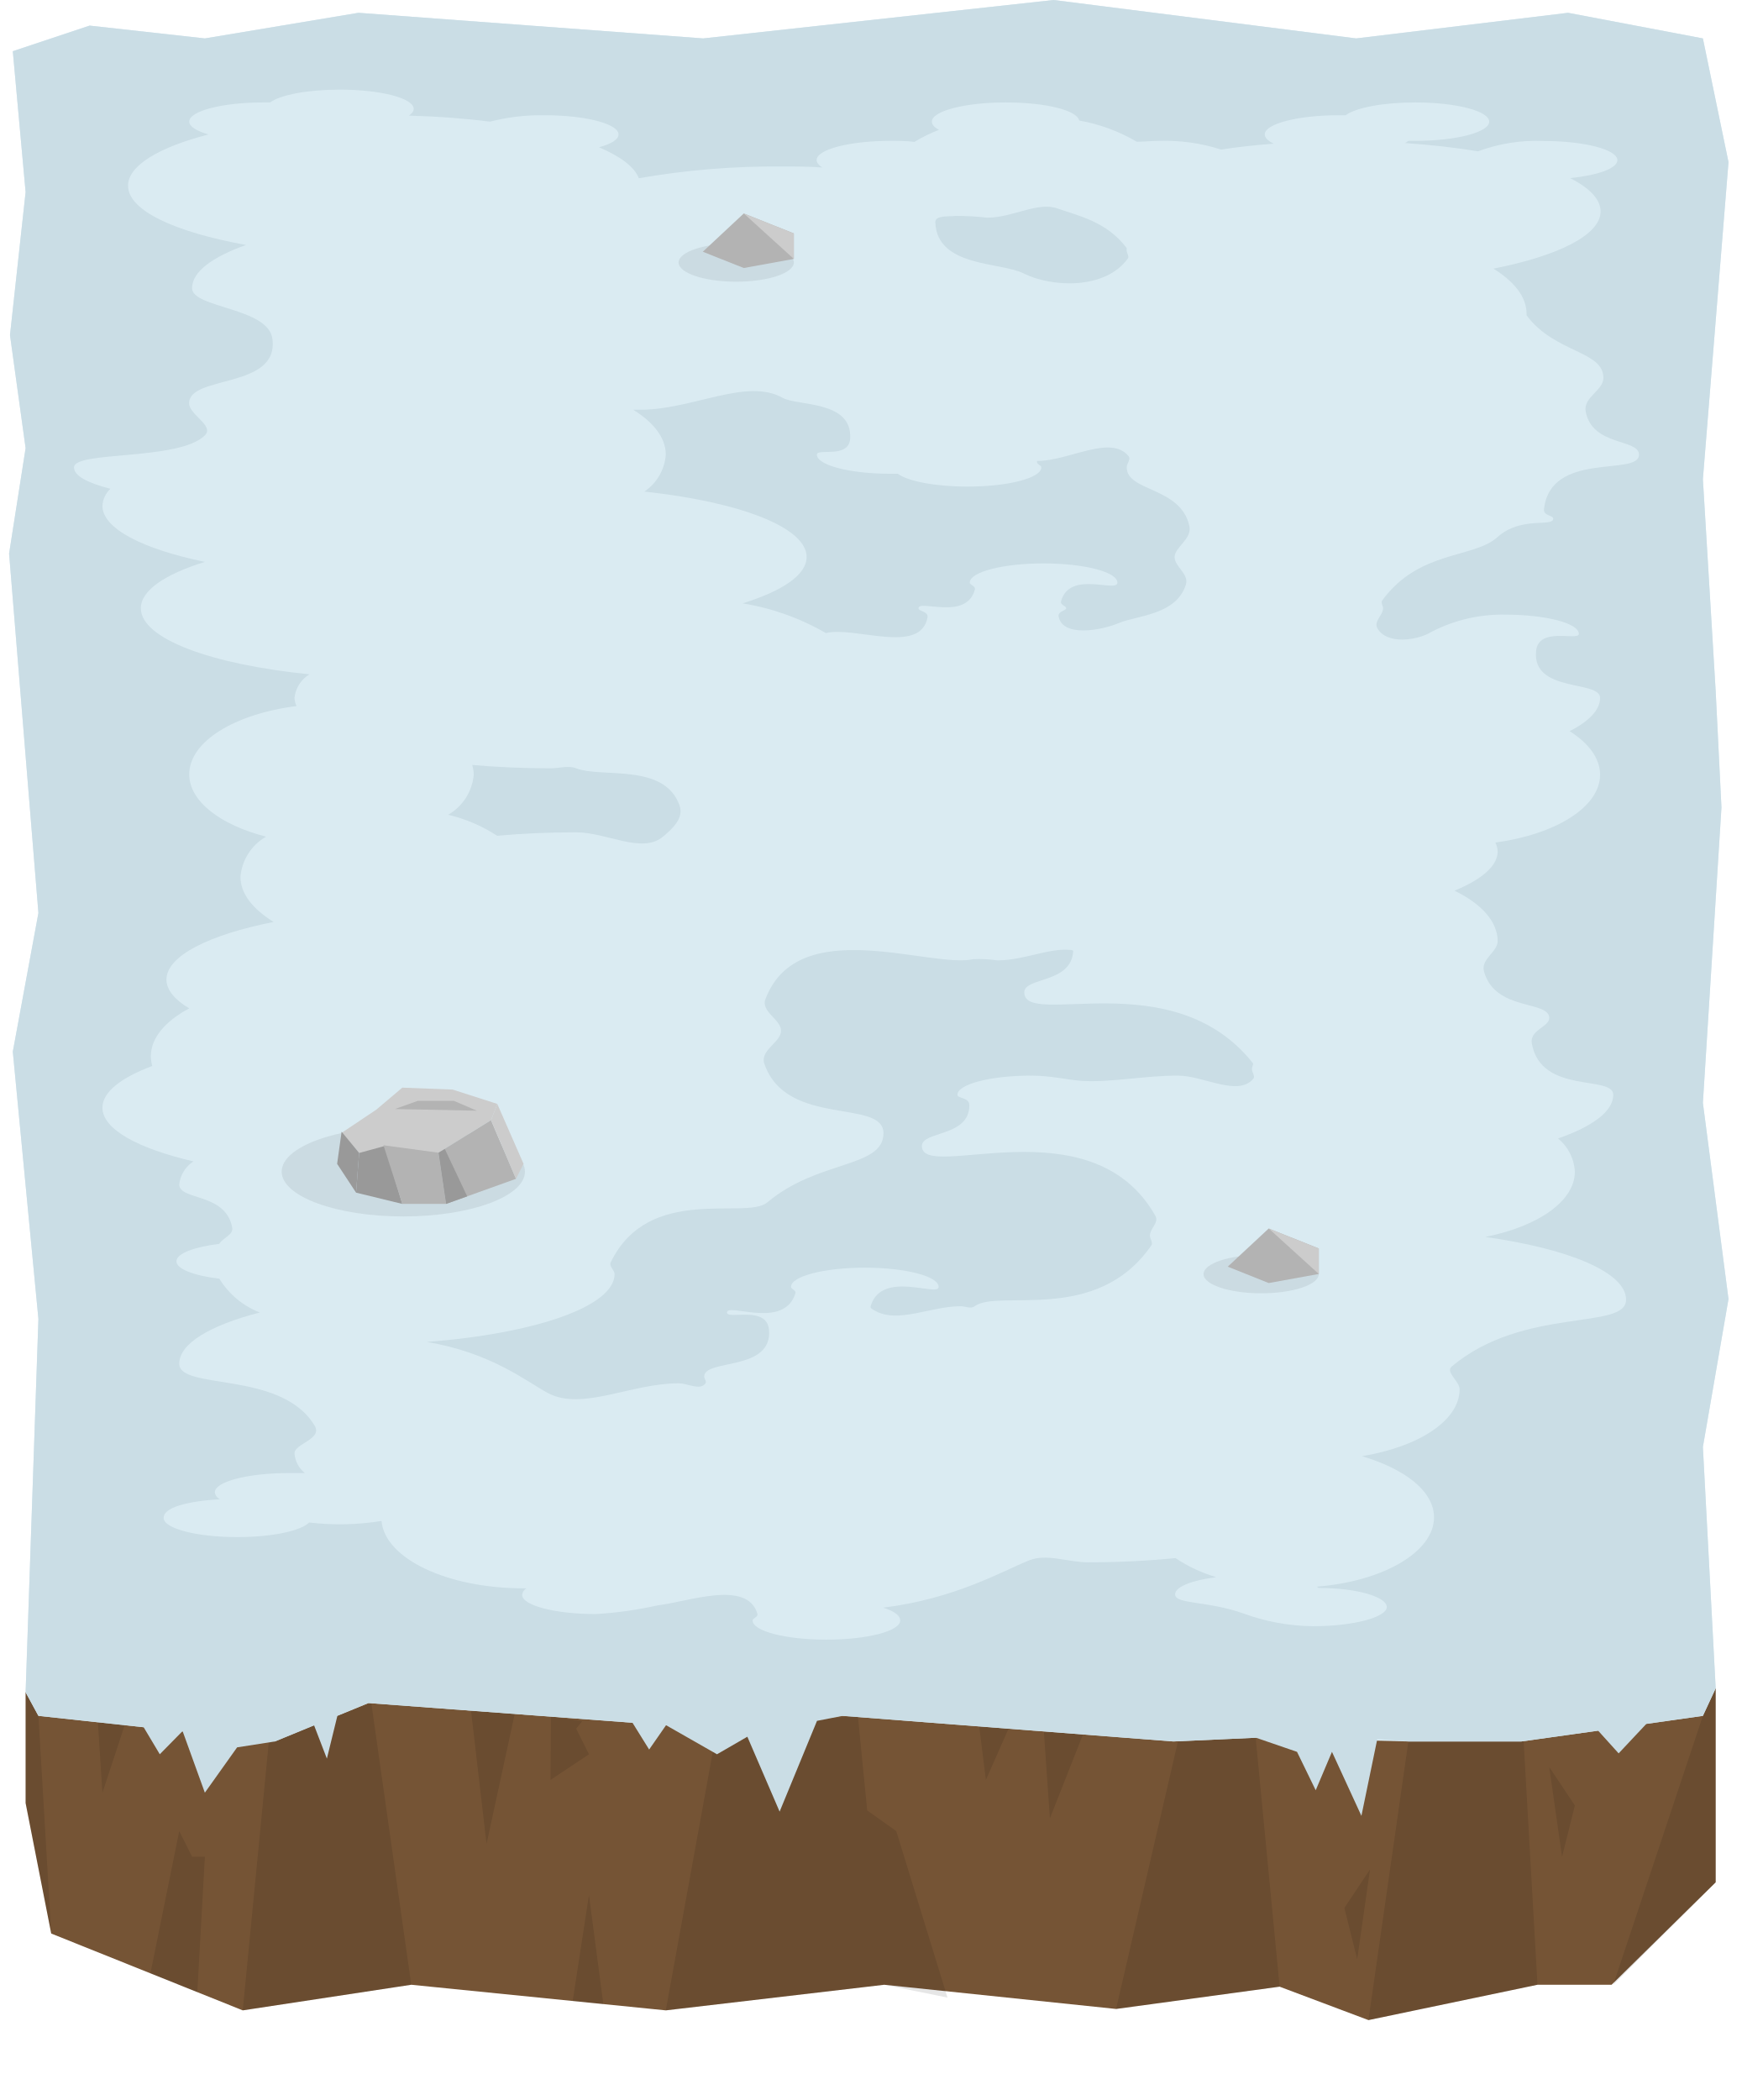
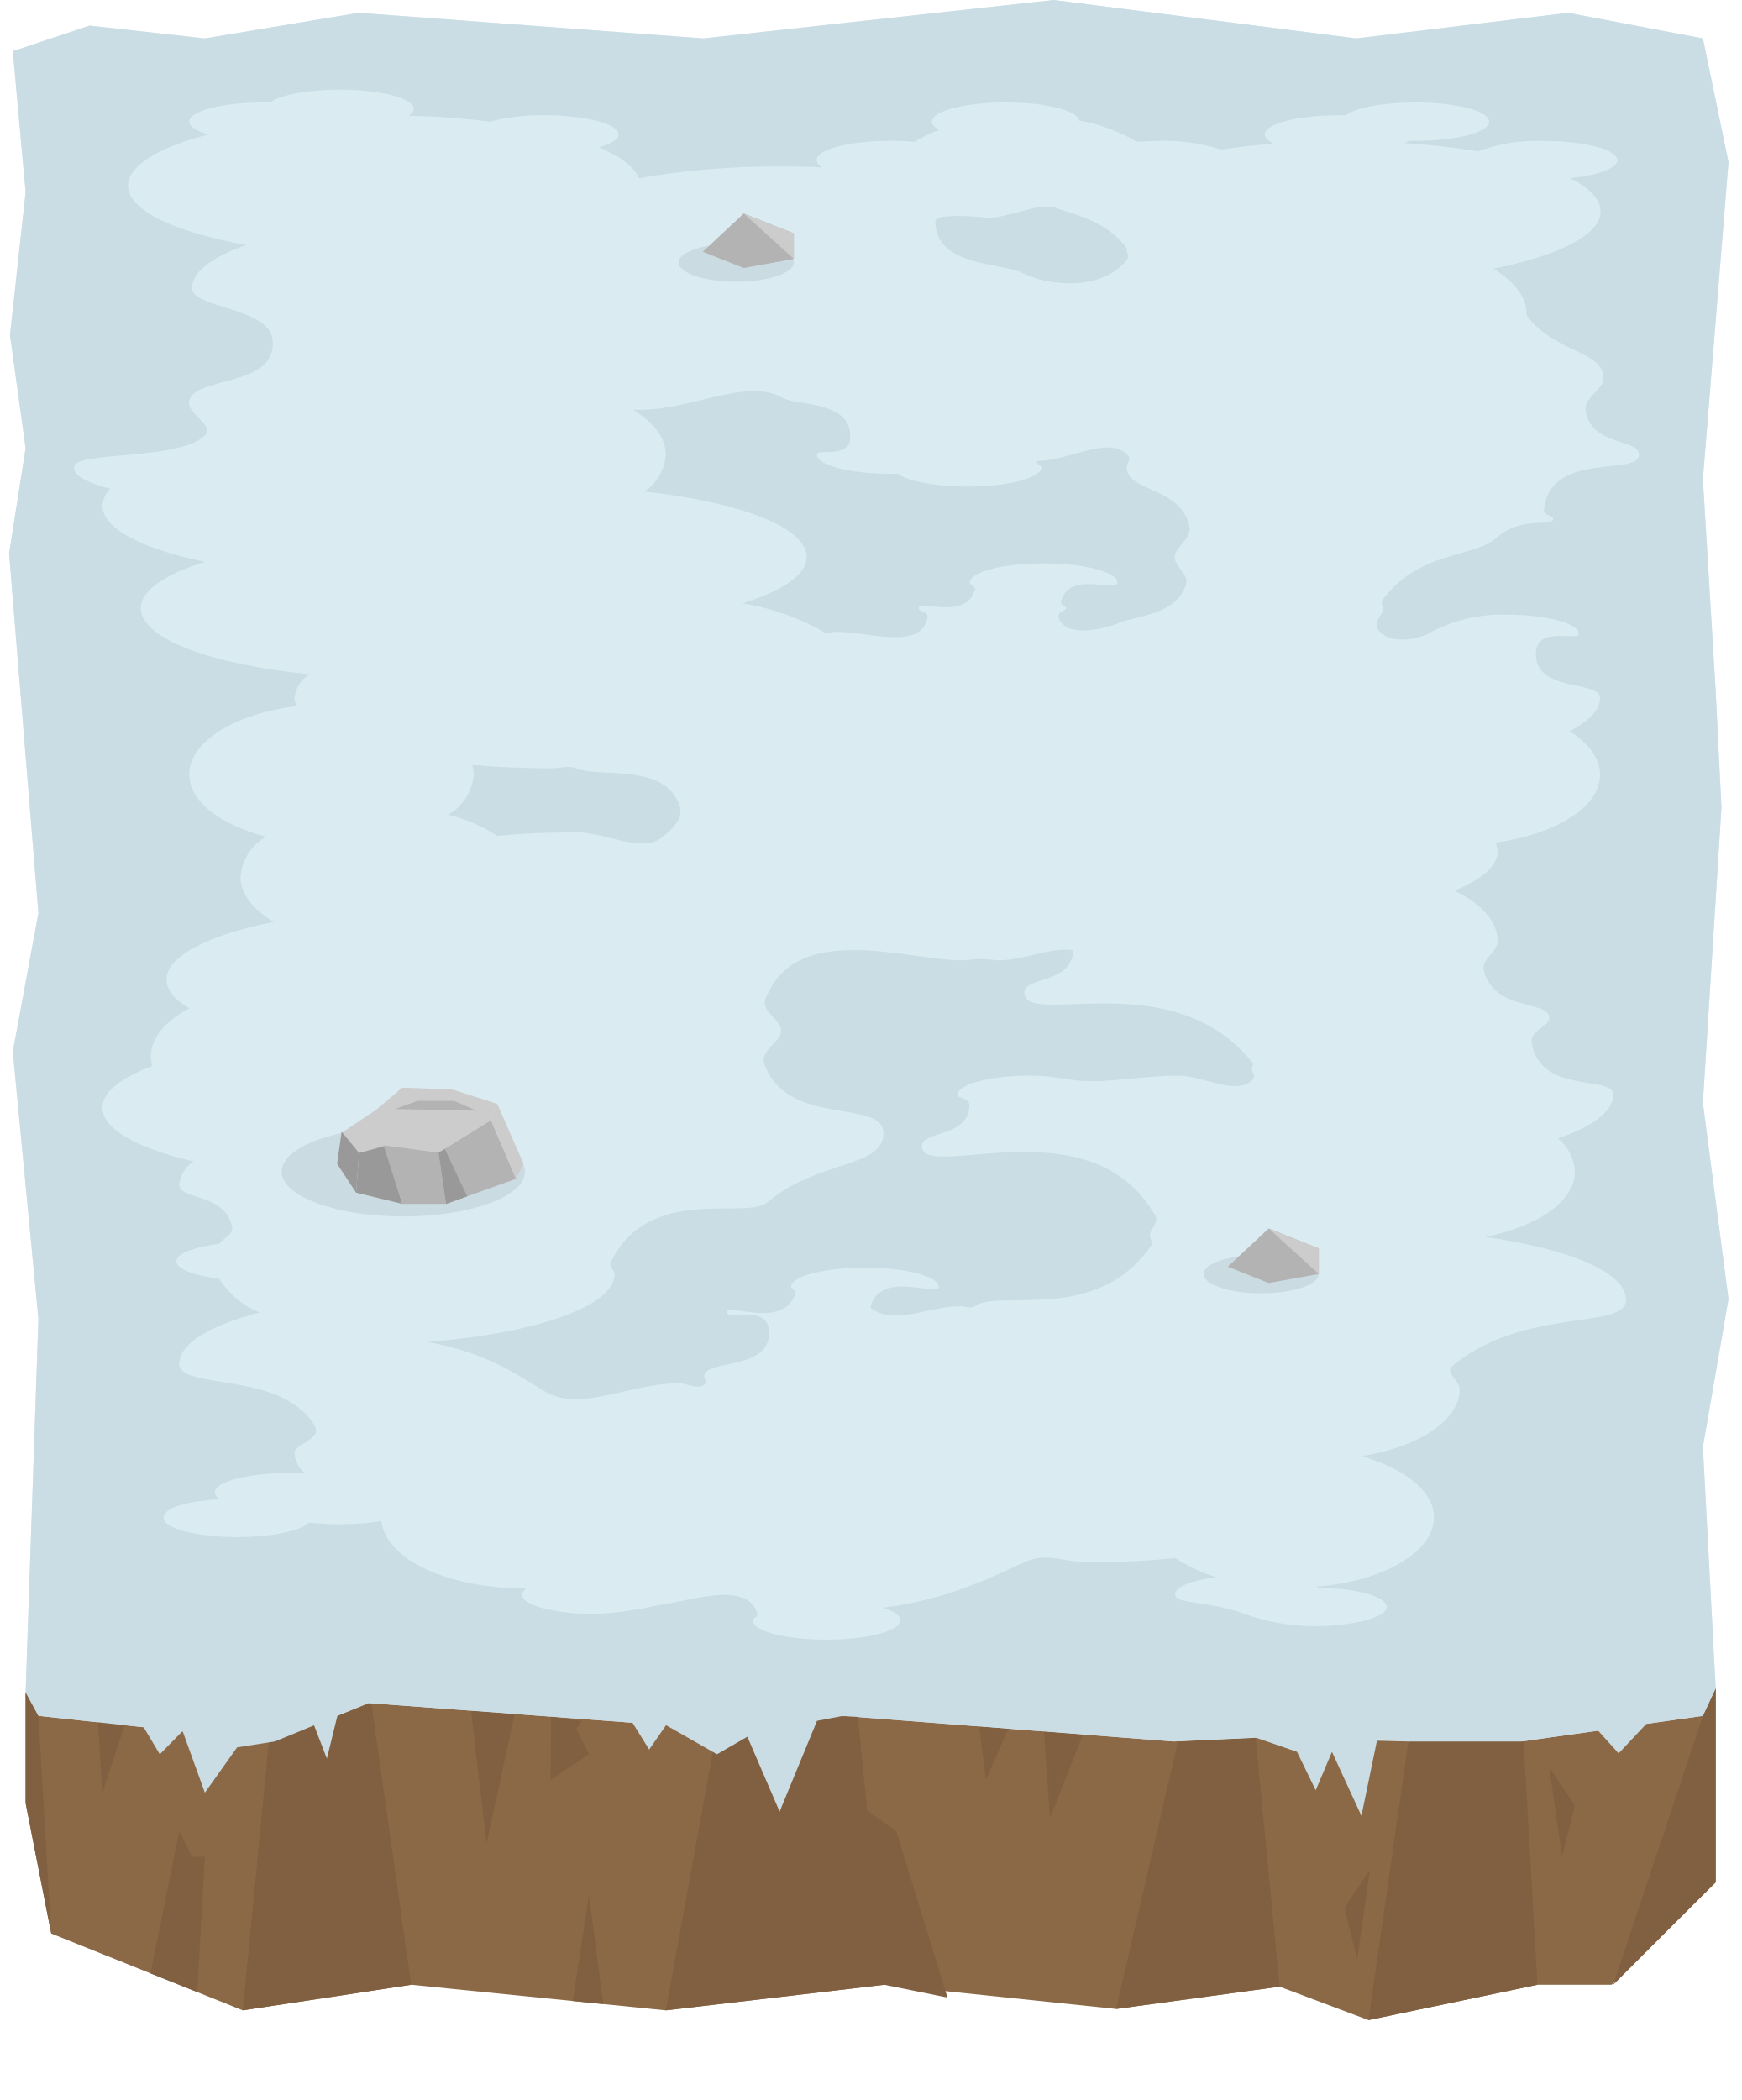
<svg xmlns="http://www.w3.org/2000/svg" viewBox="0 0 136 164">
-   <path d="m134 147-8.13 8h-5.79l-13.2 2.76-6.94-2.61-12.77 1.74-18.11-1.89-17.06 2-19.88-2-13.16 2-14.96-6-2-10.19v-8.65l132-.31v3.15z" fill="#755435" />
+   <path d="m134 147-8.13 8h-5.79l-13.2 2.76-6.94-2.61-12.77 1.74-18.11-1.89-17.06 2-19.88-2-13.16 2-14.96-6-2-10.19v-8.65l132-.31v3.15z" fill="#8c6946" />
  <path d="m133 134-14.18 2h-8.82l-11.93-.29-6.44.29-25.85-2-10.17 1-26.85-2-7.29 3-18.47-2-1-1.84 1-29.15-2-20.88 2-10.83-2.29-28.07 1.29-8.23-1.22-8.83 1.22-11.17-1-11 6-2 9 1 11.99-2 26.93 2 27.37-3 23.63 3 16.55-2 10.53 2 2 9.66-2 24.76 1 16.58.45 9.06-1.45 23.07 2 15.31-2 11.56 1 18.85z" fill="#daebf2" />
-   <g opacity=".1">
+   <g fill="#806040">
    <path d="m3 134-1-1.84v8.65l2 10.19z" />
    <path d="m29 133-8 3-2.04 21 13.16-2z" />
    <path d="m67 134-11 1-4 22 17.06-2 4.94 1-4-13-2.27-1.61z" />
    <path d="m98.07 135.71-6.07.29-4.83 20.89 12.77-1.74z" />
    <path d="m119 136h-9l-3.12 21.76 13.2-2.76z" />
    <path d="m134 131.85-1 2.15-7 21 8-8z" />
-   </g>
-   <g opacity=".1">
    <path d="m36.79 133.6 1.21 10.4 2.2-10.15z" />
    <path d="m44.73 156.27 1.27-8.27 1.12 8.51z" />
    <path d="m76.48 134.83.52 4.17 1.77-4z" />
    <path d="m81.53 135.22.47 6.78 2.58-6.54z" />
    <path d="m121 138 1 7 1-4z" />
    <path d="m106 153 1-7-2 3z" />
    <path d="m7.64 134.42.36 5.58 1.76-5.34z" />
    <path d="m11.75 154.11 2.25-11.11 1 2h1l-.59 10.57z" />
    <path d="m43.03 134.06-.03 4.94 3-2-1-2 .47-.58z" />
  </g>
-   <g fill="#cadde5">
-     <path d="m52 35.5a3.82 3.82 0 0 1 -1.67 2.89c7.42.8 12.67 2.79 12.67 5.11 0 1.39-1.88 2.65-5 3.62a19 19 0 0 1 6.5 2.32c2.24-.56 7.39 1.73 7.94-1.22.09-.49-.7-.46-.7-.72 0-.71 3.74 1 4.4-1.46.07-.29-.4-.35-.4-.54 0-.83 2.58-1.5 5.76-1.5s5.77.67 5.77 1.5-3.74-1-4.4 1.46c-.08.29.4.35.4.54s-.68.24-.59.66c.34 1.63 3.35 1.07 4.72.49s4.48-.61 5.22-3c.26-.83-.88-1.39-.88-2.15s1.39-1.42 1.15-2.43c-.68-3.07-4.89-2.66-4.89-4.57 0-.3.34-.64.15-.87-1.41-1.73-4.63.37-7.15.37-.09.25.33.32.33.5 0 .83-2.58 1.5-5.77 1.5-2.52 0-4.65-.42-5.44-1h-.56c-3.18 0-5.76-.67-5.76-1.5 0-.52 2.51.34 2.6-1.25.18-3-4.13-2.53-5.27-3.18-2.83-1.59-7.02.93-11.13.93h-.55c1.55.94 2.55 2.17 2.55 3.5z" />
-     <path d="m45 65c2.39 0 5.17 1.72 6.79.33.67-.56 1.64-1.41 1.29-2.41-1.17-3.37-6.08-2.14-8.08-2.92-.6-.24-1.3 0-2 0-2.14 0-4.19-.09-6.12-.26a2.8 2.8 0 0 1 .12.76 4 4 0 0 1 -2 3.13 12.08 12.08 0 0 1 3.83 1.64c1.97-.18 4.03-.27 6.17-.27z" />
-     <path d="m88 19.38c-1.55-2.09-3.86-2.55-5.41-3.1s-3.49.72-5.49.72a21 21 0 0 0 -2.46-.14c-.53.07-1.61-.07-1.59.5.13 3.53 5.12 3.08 6.91 4 2.12 1.06 6.32 1.31 8.12-1.16.14-.18-.09-.44-.09-.67.01-.07.01-.12.01-.15z" />
-     <path d="m97.83 83c-6.26-7.87-17.83-2.66-17.83-5.5 0-1.21 3.67-.67 3.82-3.22 0-.06-.09-.08-.15-.09-1.75-.19-3.67.81-5.78.81a9.84 9.84 0 0 0 -1.89-.09c-3.37.73-13.62-3.6-16.2 3.07-.44 1.02 1.2 1.61 1.2 2.52s-1.67 1.5-1.3 2.58c1.73 5 9.3 2.69 9.3 5.42s-5.12 2.06-9.07 5.4c-1.67 1.41-9.25-1.47-12.23 4.68-.16.31.3.6.3.92 0 2.53-6.22 4.65-14.67 5.3 5.07.84 7.81 3.11 9.48 4 2.68 1.4 6.46-.77 10.19-.77.71 0 1.69.59 2.1 0 .11-.15-.1-.35-.1-.53 0-1.4 5.35-.38 5.06-3.65-.17-1.94-3.28-.75-3.28-1.35 0-.79 4.45 1.36 5.34-1.49.08-.26-.34-.33-.34-.51 0-.83 2.58-1.5 5.76-1.5s5.77.67 5.77 1.5-4.45-1.36-5.31 1.5c-.06.18.19.27.3.34 1.83 1.06 4.36-.33 6.73-.33.37 0 .79.23 1.09 0 1.9-1.38 9.52 1.46 13.81-4.76.14-.21-.12-.5-.12-.76 0-.53.71-1 .44-1.52-5.01-8.91-18.25-2.6-18.25-5.47 0-1.19 3.7-.69 3.71-3.18 0-.64-.93-.52-.93-.82 0-.83 2.58-1.5 5.76-1.5 1.53 0 2.88.34 3.94.41 2.33.14 4.86-.41 7.52-.41 2 0 4.7 1.68 5.89.24.16-.19-.11-.49-.11-.74s.16-.39.05-.5z" />
-     <path d="m133 86.13 1.45-23.07-.45-9.06-1-16.58 2-24.76-2-9.66-10.53-2-16.55 2-23.63-3-27.37 3-26.92-2-12 2-9-1-6 2 1 11-1.22 11.17 1.22 8.83-1.29 8.23 2.29 28.07-2 10.83 2 20.87-1 29.16 1 1.84 8.22.89 1.26 2.11 1.78-1.81 1.74 4.81 2.52-3.54 2.95-.46 3.06-1.26 1 2.6.82-3.34 2.43-1 20.62 1.54 1.3 2.09 1.32-1.9 3.98 2.27 2.37-1.37 2.52 5.85 2.92-7.09 2-.39 25.85 2 6.44-.29 3.2 1.1 1.46 3 1.27-3 2.3 5 1.24-6 2.43.19h8.82l6-.84 1.6 1.77 2.16-2.3 4.42-.63 1-2.15-1-18.85 2-11.55zm-12.41-46.36c-.06.51.72.47.72.73 0 .7-2.5-.23-4.36 1.45s-6.13 1-9 4.95c-.12.17.07.4.07.6 0 .54-.73 1-.45 1.55.71 1.3 3.09 1 4.26.28a12 12 0 0 1 5.71-1.33c3.19 0 5.77.67 5.77 1.5 0 .6-3.16-.62-3.34 1.36-.3 3.26 5 2.24 5 3.64 0 .94-.86 1.83-2.38 2.6 1.49.94 2.38 2.12 2.38 3.4 0 2.53-3.47 4.66-8.18 5.3a1.62 1.62 0 0 1 .18.7c0 1.13-1.25 2.18-3.37 3.06 2.07 1 3.37 2.39 3.37 3.94 0 .84-1.32 1.39-1.07 2.35.85 3.15 5.1 2.25 5.1 3.65 0 .7-1.56.94-1.36 2 .73 4 6.36 2.43 6.36 4 0 1.29-1.62 2.47-4.31 3.41a3.58 3.58 0 0 1 1.31 2.59c0 2.31-2.88 4.28-7 5.1 6.5.91 11 2.76 11 4.9 0 2.42-8 .5-13.61 5.21-.53.44.61 1.16.61 1.79 0 2.43-3.2 4.5-7.63 5.22 3.36 1 5.63 2.73 5.63 4.78 0 2.71-4 5-9.15 5.41l.13.1c3 0 5.33.7 5.33 1.49s-2.58 1.5-5.77 1.5a16.35 16.35 0 0 1 -5.44-1c-2.81-1-5.32-.7-5.32-1.49 0-.59 1.31-1.1 3.21-1.34a11.74 11.74 0 0 1 -3.18-1.49c-2.13.21-4.41.33-6.81.33-1.6 0-3.24-.71-4.63-.15-2.09.84-5.78 3-11.39 3.69.83.26 1.33.6 1.33 1 0 .83-2.58 1.5-5.77 1.5s-5.76-.67-5.76-1.5c0-.19.45-.25.37-.53-.8-2.68-5.42-.92-7.78-.65a30.15 30.15 0 0 1 -4.83.68c-3.18 0-5.76-.67-5.76-1.5a.67.67 0 0 1 .34-.51h-.23c-6 0-10.84-2.34-11.09-5.26a20.6 20.6 0 0 1 -5.66.12c-.63.65-2.89 1.14-5.6 1.14-3.18 0-5.76-.67-5.76-1.5s1.87-1.3 4.4-1.46a.69.69 0 0 1 -.4-.54c0-.83 2.58-1.5 5.76-1.5h1.27a2.18 2.18 0 0 1 -.81-1.54c0-.76 2.2-1.1 1.58-2.15-2.58-4.35-10.58-2.75-10.58-4.85 0-1.58 2.42-3 6.29-4a6.47 6.47 0 0 1 -3.16-2.64c-2-.24-3.35-.76-3.35-1.36s1.37-1.12 3.35-1.36c.24-.46 1.14-.7 1-1.29-.5-2.71-4.13-2.09-4.13-3.35a2.44 2.44 0 0 1 1.11-1.8c-4.34-1.01-7.11-2.51-7.11-4.2 0-1.22 1.46-2.34 3.89-3.25a3.24 3.24 0 0 1 -.11-.75c0-1.45 1.14-2.76 3-3.75-1.14-.68-1.78-1.45-1.78-2.25 0-1.84 3.31-3.5 8.37-4.5-1.61-1-2.59-2.19-2.59-3.53a4 4 0 0 1 2-3.13c-3.55-.91-6-2.75-6-4.87 0-2.57 3.57-4.72 8.38-5.33a1.78 1.78 0 0 1 -.16-.64 2.46 2.46 0 0 1 1.17-1.84c-7.68-.77-13.17-2.78-13.17-5.16 0-1.39 1.88-2.65 5-3.62-4.83-1-8-2.59-8-4.38a2 2 0 0 1 .62-1.33c-1.76-.45-2.84-1-2.84-1.67 0-1.31 8.22-.5 10.22-2.5.77-.76-1.23-1.6-1.23-2.51 0-2.22 7-1.09 6.51-5-.28-2.49-6.28-2.41-6.28-3.99 0-1.27 1.59-2.44 4.22-3.37-5.54-1-9.22-2.68-9.22-4.63 0-1.57 2.42-3 6.28-4-.93-.27-1.5-.62-1.5-1 0-.83 2.58-1.5 5.76-1.5h.56c.79-.59 2.92-1 5.44-1 3.19 0 5.77.67 5.77 1.5 0 .19-.13.36-.37.53 2.24.06 4.36.22 6.33.47a16 16 0 0 1 4.27-.5c3.19 0 5.77.67 5.77 1.5 0 .39-.58.75-1.53 1 1.67.71 2.78 1.53 3.11 2.42a62.16 62.16 0 0 1 11.11-.92c1.1 0 2.17 0 3.22.08-.28-.18-.44-.38-.44-.58 0-.83 2.58-1.5 5.76-1.5.66 0 1.29 0 1.88.08a11.83 11.83 0 0 1 1.92-.94c-.36-.19-.56-.41-.56-.64 0-.83 2.58-1.5 5.76-1.5s5.57.62 5.75 1.41a13.64 13.64 0 0 1 4.5 1.66c.55 0 1.14-.07 1.75-.07a14.35 14.35 0 0 1 4.83.68c1.29-.2 2.67-.35 4.11-.46-.45-.22-.7-.46-.7-.72 0-.83 2.58-1.5 5.76-1.5h.56c.79-.59 2.92-1 5.44-1 3.19 0 5.77.67 5.77 1.5s-2.58 1.5-5.77 1.5h-.54a1.78 1.78 0 0 1 -.27.17c2 .14 4 .36 5.7.65a13.06 13.06 0 0 1 5.12-.81c3.19 0 5.77.67 5.77 1.5 0 .64-1.53 1.18-3.69 1.4 1.52.77 2.38 1.66 2.38 2.6 0 1.84-3.31 3.47-8.37 4.47 1.61 1 2.59 2.19 2.59 3.53v.12c2.2 2.95 6 2.75 6 4.88 0 1-1.6 1.5-1.38 2.65.53 2.71 4.16 2.09 4.16 3.35-.01 1.72-6.92-.34-7.42 4.26z" />
-   </g>
+   <path d="m52 35.5a3.82 3.82 0 0 1 -1.67 2.89c7.42.8 12.67 2.79 12.67 5.11 0 1.39-1.88 2.65-5 3.62a19 19 0 0 1 6.5 2.32c2.24-.56 7.39 1.73 7.94-1.22.09-.49-.7-.46-.7-.72 0-.71 3.74 1 4.4-1.46.07-.29-.4-.35-.4-.54 0-.83 2.58-1.5 5.76-1.5s5.77.67 5.77 1.5-3.74-1-4.4 1.46c-.08.29.4.35.4.54s-.68.24-.59.66c.34 1.63 3.35 1.07 4.72.49s4.48-.61 5.22-3c.26-.83-.88-1.39-.88-2.15s1.39-1.42 1.15-2.43c-.68-3.07-4.89-2.66-4.89-4.57 0-.3.34-.64.15-.87-1.41-1.73-4.63.37-7.15.37-.09.25.33.32.33.5 0 .83-2.58 1.5-5.77 1.5-2.52 0-4.65-.42-5.44-1h-.56c-3.18 0-5.76-.67-5.76-1.5 0-.52 2.51.34 2.6-1.25.18-3-4.13-2.53-5.27-3.18-2.83-1.59-7.02.93-11.13.93h-.55c1.55.94 2.55 2.17 2.55 3.5z" fill="#cadde5" />
+   <path d="m45 65c2.39 0 5.17 1.72 6.79.33.67-.56 1.64-1.41 1.29-2.41-1.17-3.37-6.08-2.14-8.08-2.92-.6-.24-1.3 0-2 0-2.14 0-4.19-.09-6.12-.26a2.8 2.8 0 0 1 .12.76 4 4 0 0 1 -2 3.13 12.08 12.08 0 0 1 3.83 1.64c1.97-.18 4.03-.27 6.17-.27z" fill="#cadde5" />
+   <path d="m88 19.38c-1.55-2.09-3.86-2.55-5.41-3.1s-3.49.72-5.49.72a21 21 0 0 0 -2.46-.14c-.53.07-1.61-.07-1.59.5.13 3.53 5.12 3.08 6.91 4 2.12 1.06 6.32 1.31 8.12-1.16.14-.18-.09-.44-.09-.67.01-.07.01-.12.01-.15z" fill="#cadde5" />
+   <path d="m97.83 83c-6.26-7.87-17.83-2.66-17.83-5.5 0-1.21 3.67-.67 3.82-3.22 0-.06-.09-.08-.15-.09-1.75-.19-3.67.81-5.78.81a9.84 9.84 0 0 0 -1.89-.09c-3.37.73-13.62-3.6-16.2 3.07-.44 1.02 1.2 1.61 1.2 2.52s-1.67 1.5-1.3 2.58c1.73 5 9.3 2.69 9.3 5.42s-5.12 2.06-9.07 5.4c-1.67 1.41-9.25-1.47-12.23 4.68-.16.31.3.6.3.92 0 2.53-6.22 4.65-14.67 5.3 5.07.84 7.81 3.11 9.48 4 2.68 1.4 6.46-.77 10.19-.77.71 0 1.69.59 2.1 0 .11-.15-.1-.35-.1-.53 0-1.4 5.35-.38 5.06-3.65-.17-1.94-3.28-.75-3.28-1.35 0-.79 4.45 1.36 5.34-1.49.08-.26-.34-.33-.34-.51 0-.83 2.58-1.5 5.76-1.5s5.77.67 5.77 1.5-4.45-1.36-5.31 1.5c-.06.18.19.27.3.34 1.83 1.06 4.36-.33 6.73-.33.37 0 .79.23 1.09 0 1.9-1.38 9.52 1.46 13.81-4.76.14-.21-.12-.5-.12-.76 0-.53.71-1 .44-1.52-5.01-8.91-18.25-2.6-18.25-5.47 0-1.19 3.7-.69 3.71-3.18 0-.64-.93-.52-.93-.82 0-.83 2.58-1.5 5.76-1.5 1.53 0 2.88.34 3.94.41 2.33.14 4.86-.41 7.52-.41 2 0 4.7 1.68 5.89.24.16-.19-.11-.49-.11-.74s.16-.39.05-.5z" fill="#cadde5" />
+   <path d="m133 86.13 1.45-23.07-.45-9.06-1-16.58 2-24.76-2-9.66-10.53-2-16.55 2-23.63-3-27.37 3-26.92-2-12 2-9-1-6 2 1 11-1.22 11.17 1.22 8.83-1.29 8.23 2.29 28.07-2 10.83 2 20.87-1 29.16 1 1.84 8.22.89 1.26 2.11 1.78-1.81 1.74 4.81 2.52-3.54 2.95-.46 3.06-1.26 1 2.6.82-3.34 2.43-1 20.62 1.54 1.3 2.09 1.32-1.9 3.98 2.27 2.37-1.37 2.52 5.85 2.92-7.09 2-.39 25.85 2 6.44-.29 3.2 1.1 1.46 3 1.27-3 2.3 5 1.24-6 2.43.19h8.82l6-.84 1.6 1.77 2.16-2.3 4.42-.63 1-2.15-1-18.85 2-11.55zm-12.41-46.36c-.06.51.72.47.72.73 0 .7-2.5-.23-4.36 1.45s-6.13 1-9 4.95c-.12.17.07.4.07.6 0 .54-.73 1-.45 1.55.71 1.3 3.09 1 4.26.28a12 12 0 0 1 5.71-1.33c3.19 0 5.77.67 5.77 1.5 0 .6-3.16-.62-3.34 1.36-.3 3.26 5 2.24 5 3.64 0 .94-.86 1.83-2.38 2.6 1.49.94 2.38 2.12 2.38 3.4 0 2.53-3.47 4.66-8.18 5.3a1.62 1.62 0 0 1 .18.7c0 1.13-1.25 2.18-3.37 3.06 2.07 1 3.37 2.39 3.37 3.94 0 .84-1.32 1.39-1.07 2.35.85 3.15 5.1 2.25 5.1 3.65 0 .7-1.56.94-1.36 2 .73 4 6.36 2.43 6.36 4 0 1.29-1.62 2.47-4.31 3.41a3.58 3.58 0 0 1 1.31 2.59c0 2.31-2.88 4.28-7 5.1 6.5.91 11 2.76 11 4.9 0 2.42-8 .5-13.61 5.21-.53.44.61 1.16.61 1.79 0 2.43-3.2 4.5-7.63 5.22 3.36 1 5.63 2.73 5.63 4.78 0 2.71-4 5-9.15 5.41l.13.1c3 0 5.33.7 5.33 1.49s-2.58 1.5-5.77 1.5a16.35 16.35 0 0 1 -5.44-1c-2.81-1-5.32-.7-5.32-1.49 0-.59 1.31-1.1 3.21-1.34a11.74 11.74 0 0 1 -3.18-1.49c-2.13.21-4.41.33-6.81.33-1.6 0-3.24-.71-4.63-.15-2.09.84-5.78 3-11.39 3.69.83.26 1.33.6 1.33 1 0 .83-2.58 1.5-5.77 1.5s-5.76-.67-5.76-1.5c0-.19.45-.25.37-.53-.8-2.68-5.42-.92-7.78-.65a30.15 30.15 0 0 1 -4.83.68c-3.18 0-5.76-.67-5.76-1.5a.67.67 0 0 1 .34-.51h-.23c-6 0-10.84-2.34-11.09-5.26a20.6 20.6 0 0 1 -5.66.12c-.63.65-2.89 1.14-5.6 1.14-3.18 0-5.76-.67-5.76-1.5s1.87-1.3 4.4-1.46a.69.69 0 0 1 -.4-.54c0-.83 2.58-1.5 5.76-1.5h1.27a2.18 2.18 0 0 1 -.81-1.54c0-.76 2.2-1.1 1.58-2.15-2.58-4.35-10.58-2.75-10.58-4.85 0-1.58 2.42-3 6.29-4a6.47 6.47 0 0 1 -3.16-2.64c-2-.24-3.35-.76-3.35-1.36s1.37-1.12 3.35-1.36c.24-.46 1.14-.7 1-1.29-.5-2.71-4.13-2.09-4.13-3.35a2.44 2.44 0 0 1 1.11-1.8c-4.34-1.01-7.11-2.51-7.11-4.2 0-1.22 1.46-2.34 3.89-3.25a3.24 3.24 0 0 1 -.11-.75c0-1.45 1.14-2.76 3-3.75-1.14-.68-1.78-1.45-1.78-2.25 0-1.84 3.31-3.5 8.37-4.5-1.61-1-2.59-2.19-2.59-3.53a4 4 0 0 1 2-3.13c-3.55-.91-6-2.75-6-4.87 0-2.57 3.57-4.72 8.38-5.33a1.78 1.78 0 0 1 -.16-.64 2.46 2.46 0 0 1 1.17-1.84c-7.68-.77-13.17-2.78-13.17-5.16 0-1.39 1.88-2.65 5-3.62-4.83-1-8-2.59-8-4.38a2 2 0 0 1 .62-1.33c-1.76-.45-2.84-1-2.84-1.67 0-1.31 8.22-.5 10.22-2.5.77-.76-1.23-1.6-1.23-2.51 0-2.22 7-1.09 6.51-5-.28-2.49-6.28-2.41-6.28-3.99 0-1.27 1.59-2.44 4.22-3.37-5.54-1-9.22-2.68-9.22-4.63 0-1.57 2.42-3 6.28-4-.93-.27-1.5-.62-1.5-1 0-.83 2.58-1.5 5.76-1.5h.56c.79-.59 2.92-1 5.44-1 3.19 0 5.77.67 5.77 1.5 0 .19-.13.36-.37.53 2.24.06 4.36.22 6.33.47a16 16 0 0 1 4.27-.5c3.19 0 5.77.67 5.77 1.5 0 .39-.58.75-1.53 1 1.67.71 2.78 1.53 3.11 2.42a62.16 62.16 0 0 1 11.11-.92c1.1 0 2.17 0 3.22.08-.28-.18-.44-.38-.44-.58 0-.83 2.58-1.5 5.76-1.5.66 0 1.29 0 1.88.08a11.83 11.83 0 0 1 1.92-.94c-.36-.19-.56-.41-.56-.64 0-.83 2.58-1.5 5.76-1.5s5.57.62 5.75 1.41a13.64 13.64 0 0 1 4.5 1.66c.55 0 1.14-.07 1.75-.07a14.35 14.35 0 0 1 4.83.68c1.29-.2 2.67-.35 4.11-.46-.45-.22-.7-.46-.7-.72 0-.83 2.58-1.5 5.76-1.5h.56c.79-.59 2.92-1 5.44-1 3.19 0 5.77.67 5.77 1.5s-2.58 1.5-5.77 1.5h-.54a1.78 1.78 0 0 1 -.27.17c2 .14 4 .36 5.7.65a13.06 13.06 0 0 1 5.12-.81c3.19 0 5.77.67 5.77 1.5 0 .64-1.53 1.18-3.69 1.4 1.52.77 2.38 1.66 2.38 2.6 0 1.84-3.31 3.47-8.37 4.47 1.61 1 2.59 2.19 2.59 3.53v.12c2.2 2.95 6 2.75 6 4.88 0 1-1.6 1.5-1.38 2.65.53 2.71 4.16 2.09 4.16 3.35-.01 1.72-6.92-.34-7.42 4.26z" fill="#cadde5" />
  <ellipse cx="57.5" cy="20.5" opacity=".07" rx="4.5" ry="1.5" />
  <path d="m54.89 19.66 3.2-2.99 3.91 1.56v1.99l-3.91.71z" fill="#b3b3b3" />
  <path d="m58.09 16.67 3.91 1.56v1.99z" fill="#ccc" />
  <ellipse cx="31.5" cy="91.5" opacity=".07" rx="9.5" ry="3.5" />
  <path d="m34.25 90.02-6.2.02-1.37-1.57 2.71-1.81 2.03-1.72 3.93.15 3.49 1.12-.49 1.27z" fill="#ccc" />
  <path d="m26.33 90.89.35-2.51 1.37 1.66-.24 3.1z" fill="#999" />
  <path d="m31.42 94.02-1.35-4.53-2.02.55-.24 3.1z" fill="#999" />
  <path d="m38.35 87.48 1.95 4.58-5.46 1.96-.59-4z" fill="#b3b3b3" />
  <path d="m31.42 94.02h3.42l-.59-4-4.3-.58" fill="#b3b3b3" />
  <path d="m40.3 92.06.59-1.17-2.05-4.68-.49 1.27z" fill="#ccc" />
  <path d="m36.49 93.43-1.75-3.7-.49.29.59 4z" fill="#999" />
  <path d="m37.24 86.74-6.4-.13 1.79-.64h2.82z" fill="#b3b3b3" />
  <ellipse cx="98.5" cy="99.5" opacity=".07" rx="4.5" ry="1.5" />
  <path d="m95.89 98.92 3.2-2.98 3.91 1.56v1.99l-3.91.71z" fill="#b3b3b3" />
  <path d="m99.09 95.94 3.91 1.56v1.99z" fill="#ccc" />
</svg>
